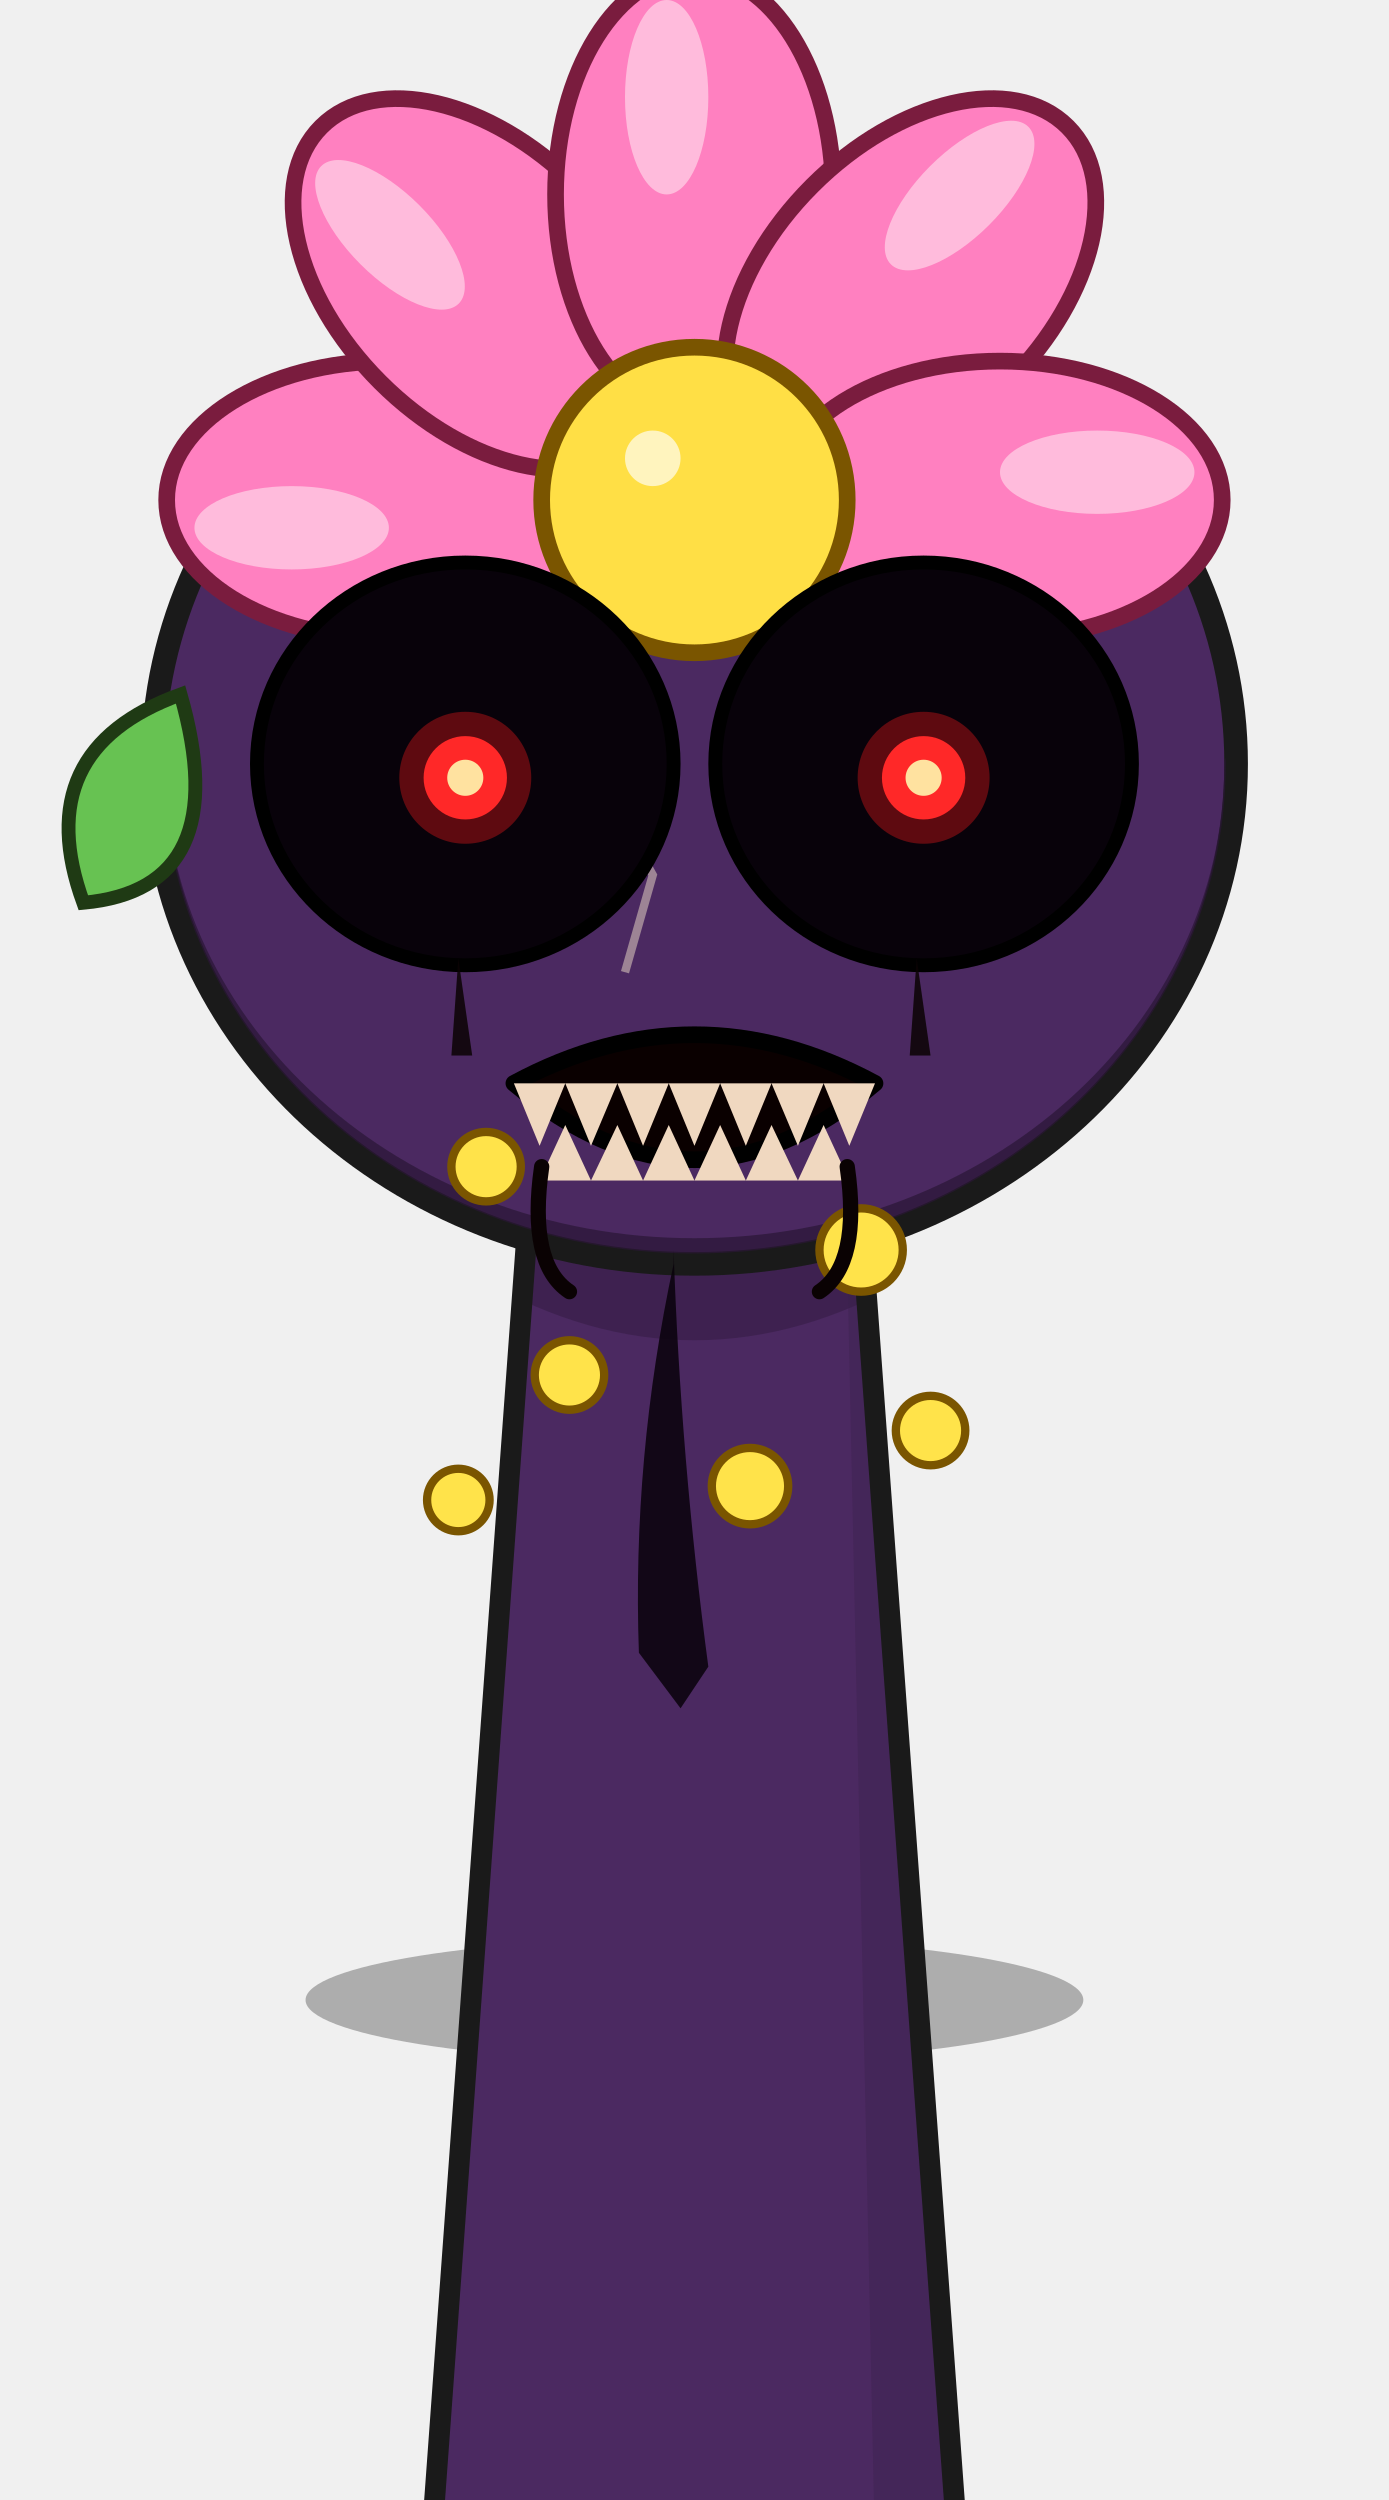
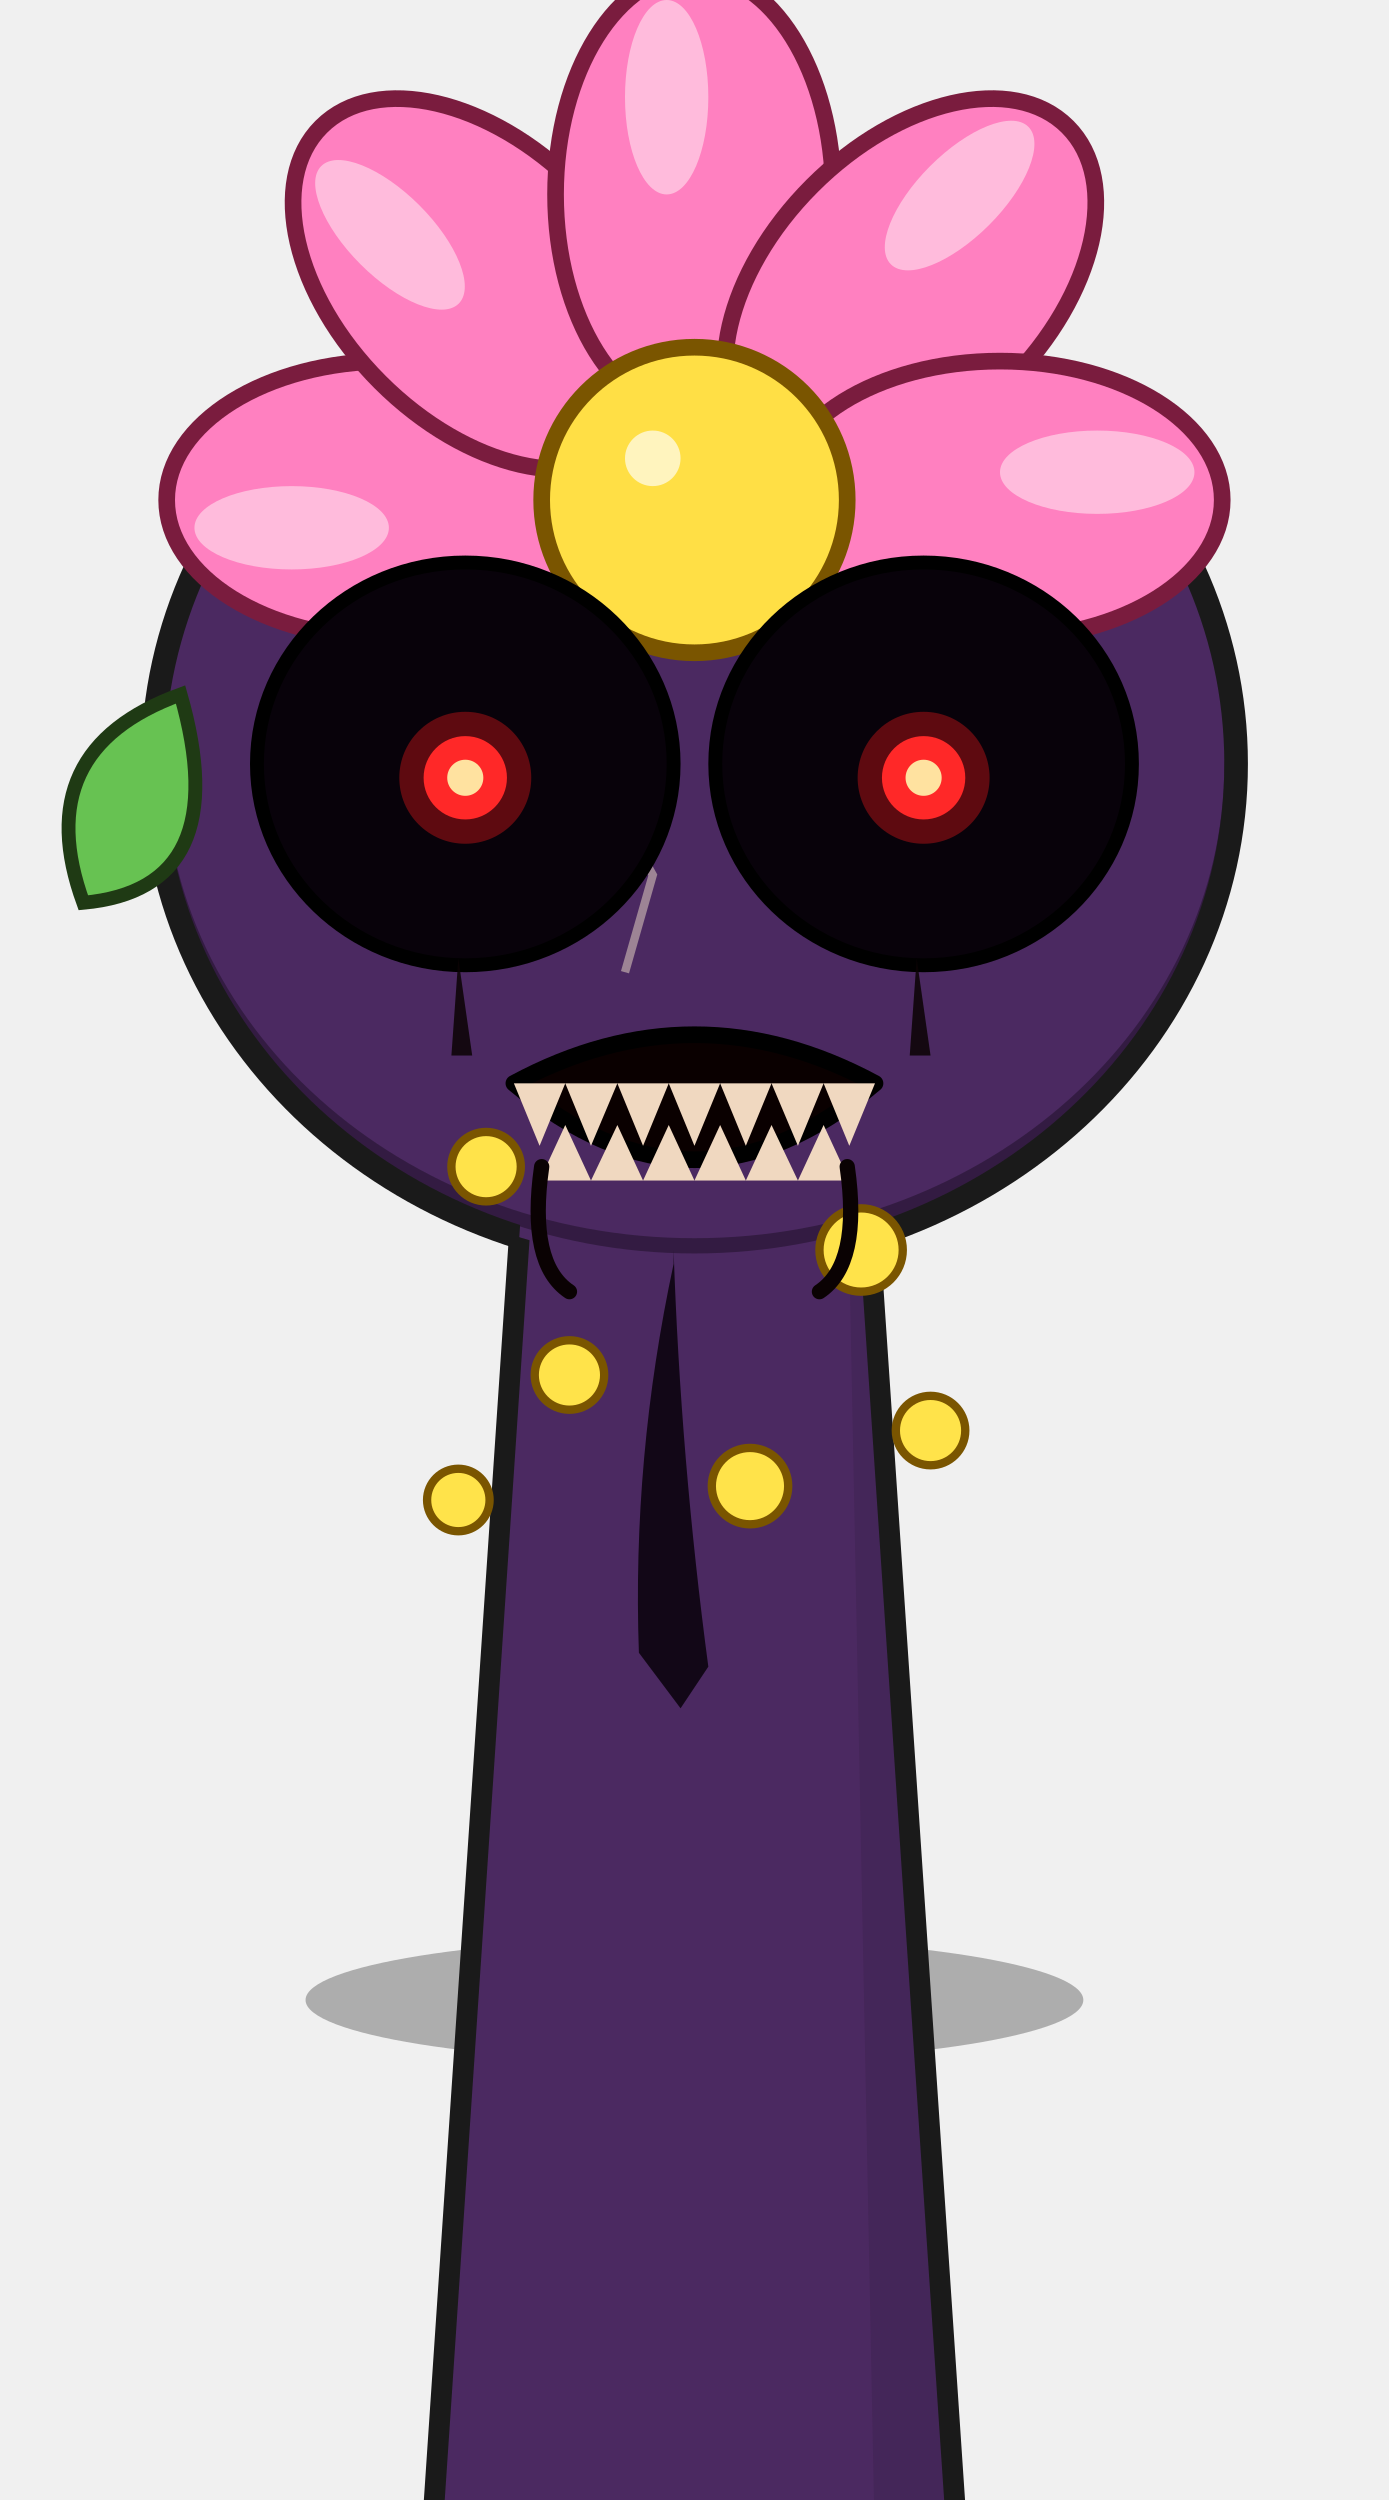
<svg xmlns="http://www.w3.org/2000/svg" viewBox="0 0 200 360" preserveAspectRatio="xMidYMax meet">
  <g class="char">
    <g>
      <g class="body">
        <ellipse cx="100" cy="288" rx="56" ry="9" fill="#000" opacity="0.28" />
-         <path d="M76 176 L62 368 L138 368 L124 176 Z" fill="#4b2961" stroke="none" />
-         <path d="M122 182 L126 368 L138 368 L124 182 Z" fill="#341c43" opacity="0.28" />
+         <path d="M76 160 L62 368 L138 368 L124 160 Z" fill="#4b2961" stroke="none" />
+         <path d="M122 166 L126 368 L138 368 L124 166 Z" fill="#341c43" opacity="0.28" />
        <defs>
          <clipPath id="body-clip">
-             <path d="M76 176 L62 368 L138 368 L124 176 Z" />
+             <path d="M76 160 L62 368 L138 368 L124 160 Z" />
          </clipPath>
        </defs>
        <g clip-path="url(#body-clip)">
-           <path d="M72 180 Q100 196, 128 180" stroke="#3a1f4b" stroke-width="10" fill="none" stroke-linecap="butt" opacity="0.75" />
+           <path d="M72 164 Q100 180, 128 164" stroke="#3a1f4b" stroke-width="10" fill="none" stroke-linecap="butt" opacity="0.75" />
        </g>
-         <path d="M76 176 L62 368 L138 368 L124 176 Z" fill="none" stroke="#1a1a1a" stroke-width="3" />
-         <ellipse cx="100" cy="110" rx="78" ry="72" fill="#4b2961" stroke="#1a1a1a" stroke-width="3.4" />
+         <path d="M76 160 L62 368 L138 368 L124 160 Z" fill="none" stroke="#1a1a1a" stroke-width="3" />
+         <ellipse cx="100" cy="110" rx="78" ry="72" fill="#4b2961" stroke="none" />
        <defs>
          <clipPath id="head-clip">
            <ellipse cx="100" cy="110" rx="76.5" ry="70.5" />
          </clipPath>
        </defs>
        <g clip-path="url(#head-clip)">
          <path d="M22 110 A78 70 0 0 0 178 110" stroke="#291635" stroke-width="3.4" fill="none" stroke-linecap="round" opacity="0.7" />
+         </g>
+         <defs>
+           <clipPath id="head-stroke-not-body">
+             <path d="M0 0 L200 0 L200 360 L0 360 Z M76 160 L62 368 L138 368 L124 160 Z" clip-rule="evenodd" />
+           </clipPath>
+         </defs>
+         <g clip-path="url(#head-stroke-not-body)">
+           <ellipse cx="100" cy="110" rx="78" ry="72" fill="none" stroke="#1a1a1a" stroke-width="3.4" />
        </g>
        <path d="M80 80 l8 14 l-4 14 l10 18 l-4 14" stroke="#e0d0c0" stroke-width="1.2" fill="none" opacity="0.55" />
        <path d="M97 180 q1 30 5 60 l-4 6 l-6 -8 q-1 -28 5 -56 Z" fill="#08010a" opacity="0.85" />
      </g>
      <g transform="translate(100 72)">
        <g transform="rotate(-90)">
          <ellipse cx="0" cy="-44" rx="20" ry="32" fill="#ff80c0" stroke="#7a1c3e" stroke-width="2.4" />
          <ellipse cx="-4" cy="-58" rx="6" ry="14" fill="#ffc6e0" opacity="0.85" />
        </g>
        <g transform="rotate(-45)">
          <ellipse cx="0" cy="-44" rx="20" ry="32" fill="#ff80c0" stroke="#7a1c3e" stroke-width="2.4" />
          <ellipse cx="-4" cy="-58" rx="6" ry="14" fill="#ffc6e0" opacity="0.85" />
        </g>
        <g transform="rotate(0)">
          <ellipse cx="0" cy="-44" rx="20" ry="32" fill="#ff80c0" stroke="#7a1c3e" stroke-width="2.4" />
          <ellipse cx="-4" cy="-58" rx="6" ry="14" fill="#ffc6e0" opacity="0.85" />
        </g>
        <g transform="rotate(45)">
          <ellipse cx="0" cy="-44" rx="20" ry="32" fill="#ff80c0" stroke="#7a1c3e" stroke-width="2.4" />
          <ellipse cx="-4" cy="-58" rx="6" ry="14" fill="#ffc6e0" opacity="0.85" />
        </g>
        <g transform="rotate(90)">
          <ellipse cx="0" cy="-44" rx="20" ry="32" fill="#ff80c0" stroke="#7a1c3e" stroke-width="2.4" />
          <ellipse cx="-4" cy="-58" rx="6" ry="14" fill="#ffc6e0" opacity="0.85" />
        </g>
        <circle cx="0" cy="0" r="22" fill="#ffdf45" stroke="#7a5500" stroke-width="2.4" />
        <circle cx="-6" cy="-6" r="4" fill="#fff" opacity="0.65" />
      </g>
      <path d="M26 100 q-22 8 -14 30 q22 -2 14 -30 Z" fill="#67c252" stroke="#1f3a14" stroke-width="2" />
      <circle cx="70" cy="168" r="5" fill="#ffe34a" stroke="#7a5500" stroke-width="1.2" />
      <circle cx="124" cy="180" r="6" fill="#ffe34a" stroke="#7a5500" stroke-width="1.2" />
      <circle cx="82" cy="198" r="5" fill="#ffe34a" stroke="#7a5500" stroke-width="1.2" />
      <circle cx="108" cy="214" r="5.5" fill="#ffe34a" stroke="#7a5500" stroke-width="1.2" />
      <circle cx="66" cy="216" r="4.5" fill="#ffe34a" stroke="#7a5500" stroke-width="1.2" />
      <circle cx="134" cy="206" r="5" fill="#ffe34a" stroke="#7a5500" stroke-width="1.2" />
      <ellipse cx="67" cy="110" rx="30" ry="29" fill="#08020a" stroke="#000" stroke-width="2" />
      <circle cx="67" cy="112" r="9.5" fill="#ff1a1a" opacity="0.35" />
      <circle cx="67" cy="112" r="6" fill="#ff2828" />
      <circle cx="67" cy="112" r="2.6" fill="#ffe2a0" />
      <path d="M66 138 l-1 14 l3 0 z" fill="#0a0203" opacity="0.85" />
      <ellipse cx="133" cy="110" rx="30" ry="29" fill="#08020a" stroke="#000" stroke-width="2" />
      <circle cx="133" cy="112" r="9.5" fill="#ff1a1a" opacity="0.35" />
      <circle cx="133" cy="112" r="6" fill="#ff2828" />
      <circle cx="133" cy="112" r="2.6" fill="#ffe2a0" />
      <path d="M132 138 l-1 14 l3 0 z" fill="#0a0203" opacity="0.85" />
      <path d="M74 156 q26 22 52 0 q-26 -14 -52 0 Z" fill="#0a0000" stroke="#000" stroke-width="2.4" stroke-linejoin="round" />
      <path d="M74.0 156 L77.7 165 L81.4 156 Z" fill="#f0d8c0" />
      <path d="M77.7 170 L81.4 162 L85.1 170 Z" fill="#f0d8c0" />
      <path d="M81.4 156 L85.1 165 L88.9 156 Z" fill="#f0d8c0" />
      <path d="M85.1 170 L88.9 162 L92.6 170 Z" fill="#f0d8c0" />
      <path d="M88.9 156 L92.6 165 L96.3 156 Z" fill="#f0d8c0" />
      <path d="M92.6 170 L96.3 162 L100.0 170 Z" fill="#f0d8c0" />
      <path d="M96.3 156 L100.0 165 L103.7 156 Z" fill="#f0d8c0" />
      <path d="M100.0 170 L103.7 162 L107.4 170 Z" fill="#f0d8c0" />
      <path d="M103.7 156 L107.4 165 L111.1 156 Z" fill="#f0d8c0" />
      <path d="M107.4 170 L111.1 162 L114.9 170 Z" fill="#f0d8c0" />
      <path d="M111.1 156 L114.9 165 L118.6 156 Z" fill="#f0d8c0" />
      <path d="M114.9 170 L118.6 162 L122.3 170 Z" fill="#f0d8c0" />
      <path d="M118.6 156 L122.3 165 L126.0 156 Z" fill="#f0d8c0" />
      <path d="M78 168 q-2 14 4 18" stroke="#0a0203" stroke-width="2.2" fill="none" stroke-linecap="round" />
      <path d="M122 168 q2 14 -4 18" stroke="#0a0203" stroke-width="2.2" fill="none" stroke-linecap="round" />
    </g>
  </g>
</svg>
